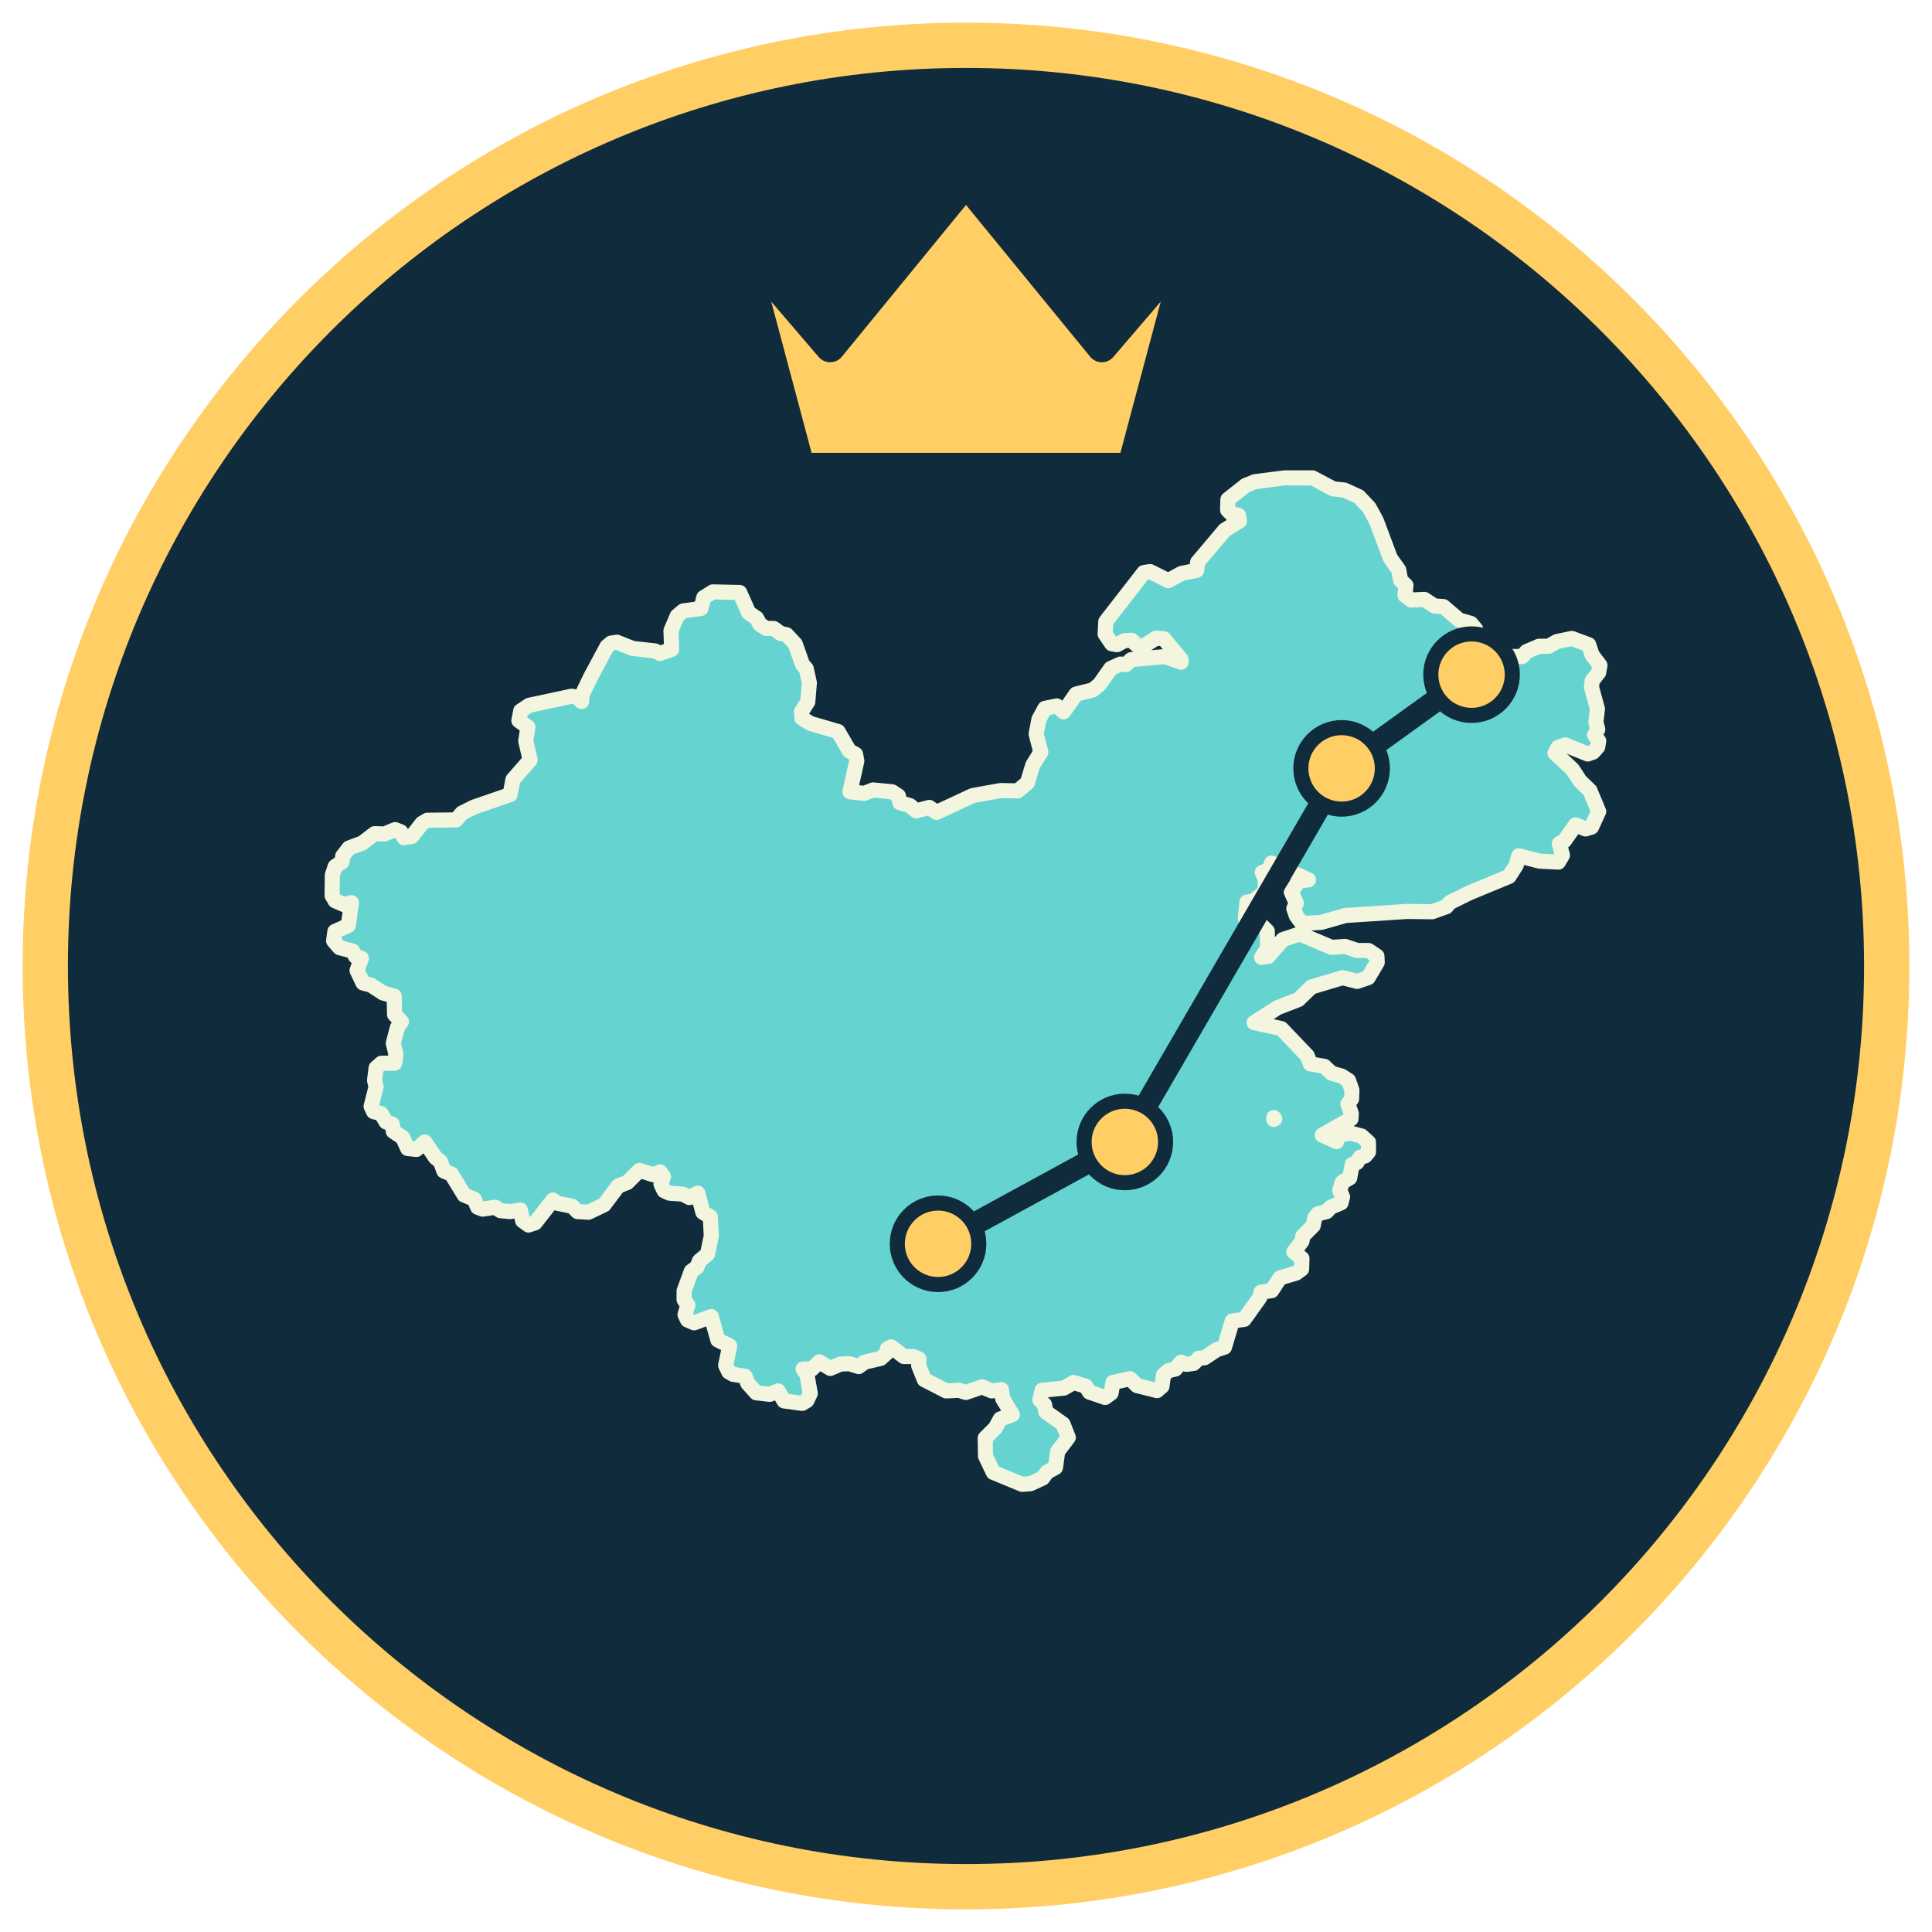
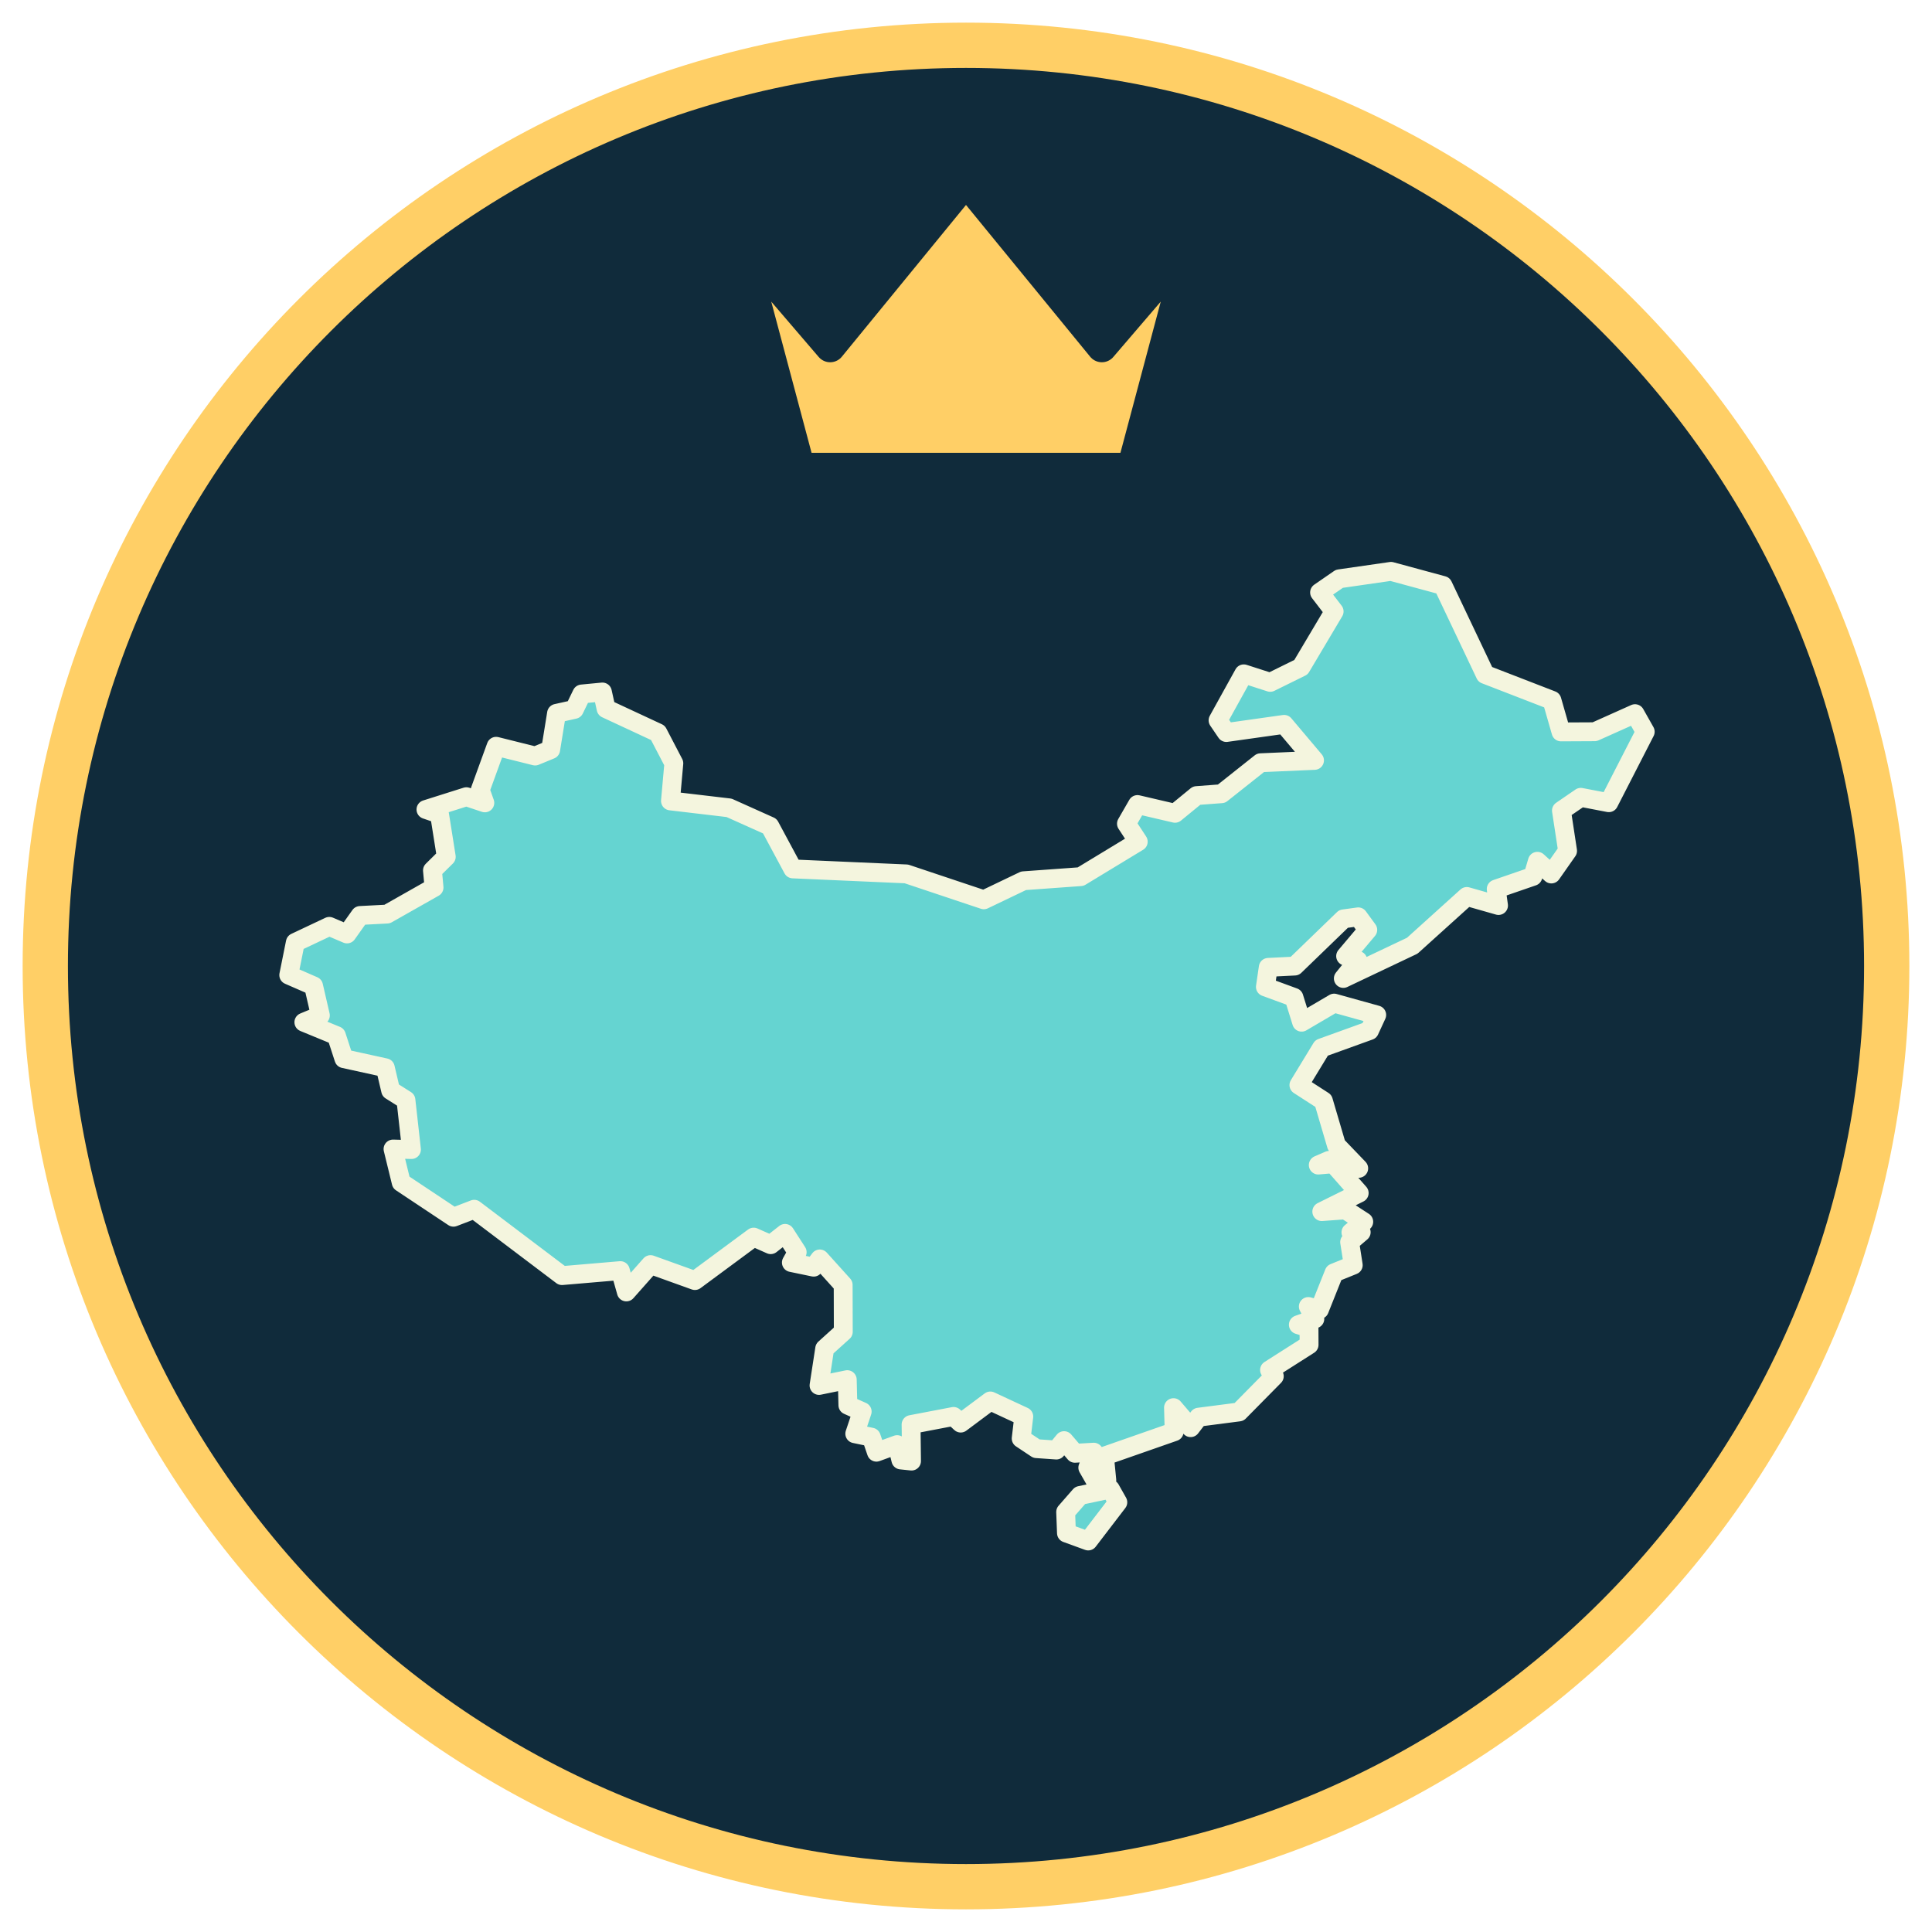
<svg xmlns="http://www.w3.org/2000/svg" width="256" height="256" viewBox="0 0 128 128">
  <circle cx="64" cy="64" r="61" fill="#102b3b" stroke="#ffcf66" stroke-width="3" />
-   <g transform="translate(16.37103 38.69697) scale(0.02069475)">
-     <path d="M273,931L272,997L282,1014L310,1026L334,1020L324,1093L281,1112L277,1142L296,1164L338,1175L347,1192L366,1198L352,1237L371,1277L397,1284L435,1309L471,1319L472,1378L494,1401L481,1420L468,1470L476,1503L474,1528L472,1534L430,1534L413,1549L408,1589L413,1609L397,1672L405,1689L429,1695L445,1722L465,1729L468,1752L498,1772L514,1807L542,1810L569,1786L603,1836L619,1849L630,1879L654,1889L695,1956L727,1969L738,1995L754,2001L795,1995L811,2006L842,2009L875,2004L882,2038L901,2052L922,2045L979,1972L992,1982L1041,1992L1058,2009L1093,2011L1143,1987L1188,1927L1217,1916L1256,1877L1301,1891L1322,1882L1333,1897L1325,1921L1335,1942L1352,1950L1395,1953L1416,1964L1443,1950L1459,2011L1483,2026L1486,2087L1474,2145L1448,2167L1440,2187L1422,2200L1399,2263L1399,2291L1411,2308L1402,2339L1410,2356L1431,2365L1486,2345L1507,2420L1545,2439L1532,2501L1542,2522L1556,2530L1594,2536L1603,2559L1630,2589L1673,2594L1700,2583L1719,2615L1777,2623L1792,2614L1803,2591L1792,2530L1780,2513L1808,2513L1832,2490L1867,2511L1900,2497L1928,2496L1958,2505L1977,2491L2028,2479L2046,2463L2050,2448L2062,2442L2103,2473L2133,2473L2151,2481L2150,2502L2168,2547L2238,2583L2279,2581L2301,2588L2353,2570L2384,2583L2415,2579L2419,2608L2450,2659L2411,2673L2396,2701L2363,2734L2364,2792L2389,2844L2481,2882L2508,2880L2547,2862L2561,2843L2588,2828L2595,2777L2629,2732L2612,2689L2557,2650L2553,2627L2538,2612L2545,2581L2615,2574L2646,2556L2685,2568L2697,2587L2747,2604L2766,2590L2772,2556L2827,2544L2849,2566L2913,2582L2929,2568L2934,2532L2950,2518L2972,2513L2990,2491L3007,2498L3030,2495L3047,2478L3065,2477L3104,2451L3129,2443L3154,2359L3192,2354L3242,2284L3246,2267L3280,2262L3307,2221L3358,2206L3376,2193L3377,2159L3351,2138L3377,2104L3380,2087L3413,2054L3418,2029L3428,2016L3456,2009L3469,1995L3502,1981L3507,1962L3498,1941L3506,1915L3530,1901L3538,1858L3553,1852L3563,1835L3579,1831L3590,1818L3590,1787L3568,1767L3534,1758L3508,1761L3493,1771L3488,1785L3442,1764L3534,1712L3535,1695L3524,1664L3536,1648L3537,1620L3526,1589L3504,1575L3472,1566L3449,1544L3404,1536L3394,1510L3311,1423L3224,1404L3299,1356L3366,1330L3407,1290L3507,1260L3554,1272L3589,1260L3618,1211L3617,1191L3590,1173L3554,1173L3515,1160L3472,1163L3370,1120L3316,1138L3269,1192L3248,1195L3267,1165L3266,1111L3243,1088L3200,1092L3196,1069L3201,1018L3221,1015L3259,985L3260,946L3250,923L3272,915L3280,893L3398,947L3366,951L3343,986L3359,1022L3351,1039L3359,1062L3373,1081L3389,1086L3439,1083L3516,1061L3714,1048L3794,1049L3839,1033L3851,1019L3912,989L4040,936L4063,900L4071,870L4138,887L4198,890L4211,868L4201,831L4217,822L4253,771L4285,784L4304,778L4327,728L4299,661L4267,630L4243,593L4187,541L4197,523L4220,515L4292,544L4309,538L4324,521L4327,502L4314,483L4324,465L4318,442L4323,400L4304,330L4306,310L4327,283L4331,260L4306,227L4295,194L4241,174L4193,184L4167,199L4136,199L4096,216L4082,232L3978,231L3958,212L3956,185L3935,162L3933,144L3918,126L3880,115L3830,72L3801,70L3769,49L3726,51L3707,36L3710,4L3693,-12L3687,-45L3660,-83L3615,-203L3592,-245L3559,-280L3513,-301L3477,-305L3411,-340L3321,-340L3227,-328L3197,-316L3140,-271L3139,-237L3151,-225L3174,-220L3177,-202L3130,-173L3043,-70L3040,-44L2991,-34L2949,-11L2891,-40L2871,-37L2749,120L2747,160L2768,191L2785,194L2809,181L2832,180L2849,196L2868,200L2910,173L2935,175L2990,241L2990,250L2939,232L2830,242L2813,258L2796,256L2765,270L2729,321L2707,339L2654,352L2614,409L2592,390L2554,398L2535,433L2526,480L2541,538L2515,580L2498,636L2467,662L2412,661L2323,677L2207,731L2184,715L2142,726L2122,709L2090,700L2085,678L2065,665L2004,659L1976,670L1930,665L1952,566L1948,545L1928,534L1892,472L1803,446L1776,429L1775,408L1795,377L1800,316L1790,271L1778,257L1755,192L1727,162L1708,158L1686,142L1662,142L1642,129L1631,109L1606,92L1577,27L1491,25L1462,43L1453,78L1396,86L1377,102L1357,149L1359,209L1322,222L1306,214L1234,206L1184,186L1165,189L1152,200L1100,297L1072,355L1071,376L1056,362L1039,359L903,388L876,406L870,437L899,458L892,502L906,563L851,626L842,674L726,714L688,733L669,755L577,756L560,766L527,808L502,812L492,793L474,786L440,800L408,799L369,829L326,845L306,871L304,889L282,904L273,931ZM3290,1712L3287,1714L3287,1708L3290,1712Z" fill="#65d4d1" stroke="#f4f5de" stroke-width="48.321" stroke-linejoin="round" stroke-linecap="round" />
-   </g>
-   <path d="M97.494,44.698 L88.885,50.907" fill="none" stroke="#102b3b" stroke-width="1.5" stroke-linejoin="round" stroke-linecap="round" />
-   <path d="M88.885,50.907 L74.523,75.658" fill="none" stroke="#102b3b" stroke-width="1.5" stroke-linejoin="round" stroke-linecap="round" />
-   <path d="M74.523,75.658 L62.148,82.404" fill="none" stroke="#102b3b" stroke-width="1.5" stroke-linejoin="round" stroke-linecap="round" />
-   <circle cx="97.494" cy="44.698" r="2.7" fill="#ffcf66" stroke="#102b3b" stroke-width="1" />
-   <circle cx="88.885" cy="50.907" r="2.7" fill="#ffcf66" stroke="#102b3b" stroke-width="1" />
-   <circle cx="74.523" cy="75.658" r="2.7" fill="#ffcf66" stroke="#102b3b" stroke-width="1" />
-   <circle cx="62.148" cy="82.404" r="2.7" fill="#ffcf66" stroke="#102b3b" stroke-width="1" />
+   <path d="M74.059,99.531 L72.097,102.094 L70.656,101.569 L70.603,100.171 L71.558,99.078 L73.565,98.655 L74.059,99.531 Z" fill="#65d4d1" stroke="#f4f5de" stroke-width="1.25" stroke-linejoin="round" stroke-linecap="round" />
+   <path d="M78.882,94.586 L77.747,93.260 L77.791,94.856 L73.172,96.470 L73.329,98.067 L72.748,98.425 L72.070,97.236 L72.465,96.211 L71.215,96.284 L70.497,95.446 L69.985,96.069 L68.668,95.977 L67.656,95.304 L67.828,93.849 L65.613,92.818 L63.649,94.283 L63.176,93.843 L60.361,94.380 L60.391,96.800 L59.684,96.726 L59.437,95.710 L58.065,96.211 L57.726,95.215 L56.631,94.987 L57.122,93.521 L56.175,93.098 L56.133,91.406 L54.263,91.789 L54.638,89.349 L55.870,88.236 L55.862,85.127 L54.314,83.409 L53.907,83.953 L52.431,83.646 L52.815,82.960 L52.012,81.716 L51.061,82.462 L49.933,81.962 L46.039,84.840 L43.101,83.783 L41.497,85.594 L41.099,84.182 L37.233,84.512 L31.417,80.116 L30.044,80.644 L26.581,78.341 L26.039,76.126 L27.260,76.160 L26.894,72.882 L25.881,72.243 L25.528,70.741 L22.784,70.139 L22.287,68.612 L20.132,67.725 L21.225,67.273 L20.774,65.318 L19.131,64.601 L19.566,62.438 L21.816,61.375 L22.991,61.876 L23.858,60.653 L25.647,60.560 L28.756,58.799 L28.652,57.667 L29.566,56.765 L29.118,53.939 L28.221,53.631 L30.900,52.784 L32.121,53.192 L31.817,52.337 L32.869,49.443 L35.454,50.089 L36.483,49.666 L36.872,47.261 L38.050,47.000 L38.545,45.978 L39.911,45.847 L40.155,46.952 L43.590,48.551 L44.643,50.571 L44.420,53.063 L48.304,53.521 L51.004,54.733 L52.527,57.567 L60.049,57.898 L65.181,59.614 L67.813,58.353 L71.595,58.080 L75.412,55.764 L74.631,54.571 L75.361,53.303 L77.847,53.883 L79.279,52.710 L80.929,52.586 L83.515,50.534 L87.090,50.378 L85.076,47.991 L81.248,48.531 L80.699,47.724 L82.404,44.644 L84.156,45.208 L86.196,44.202 L88.390,40.509 L87.425,39.252 L88.736,38.347 L92.157,37.854 L95.601,38.788 L98.400,44.684 L102.819,46.395 L103.421,48.491 L105.650,48.480 L108.324,47.282 L109.000,48.479 L106.588,53.182 L104.731,52.825 L103.450,53.703 L103.856,56.371 L102.781,57.904 L101.855,57.062 L101.560,58.063 L99.128,58.901 L99.281,59.992 L97.179,59.394 L93.567,62.655 L88.999,64.824 L89.962,63.633 L89.151,63.345 L90.618,61.607 L89.987,60.744 L89.015,60.877 L85.780,64.004 L84.025,64.091 L83.836,65.384 L85.726,66.078 L86.237,67.723 L88.390,66.458 L91.211,67.242 L90.731,68.280 L87.556,69.426 L86.057,71.889 L87.678,72.935 L88.542,75.869 L90.018,77.406 L88.051,76.879 L87.339,77.188 L88.339,77.101 L90.050,79.042 L87.572,80.272 L89.138,80.157 L90.352,80.946 L89.503,81.648 L90.183,81.637 L89.417,82.291 L89.656,83.818 L88.386,84.331 L87.414,86.766 L86.680,86.560 L87.111,87.380 L86.019,87.767 L86.725,87.982 L86.730,89.096 L84.110,90.764 L84.425,91.179 L82.091,93.545 L79.414,93.892 L78.882,94.586 Z" fill="#65d4d1" stroke="#f4f5de" stroke-width="1.25" stroke-linejoin="round" stroke-linecap="round" />
  <g transform="translate(64 21)">
    <path d="M-15,-5 L-9,2 L0,-9 L9,2 L15,-5 L11,10 H-11 Z" fill="#ffcf66" stroke="#102b3b" stroke-width="2" stroke-linejoin="round" stroke-linecap="round" />
  </g>
</svg>
